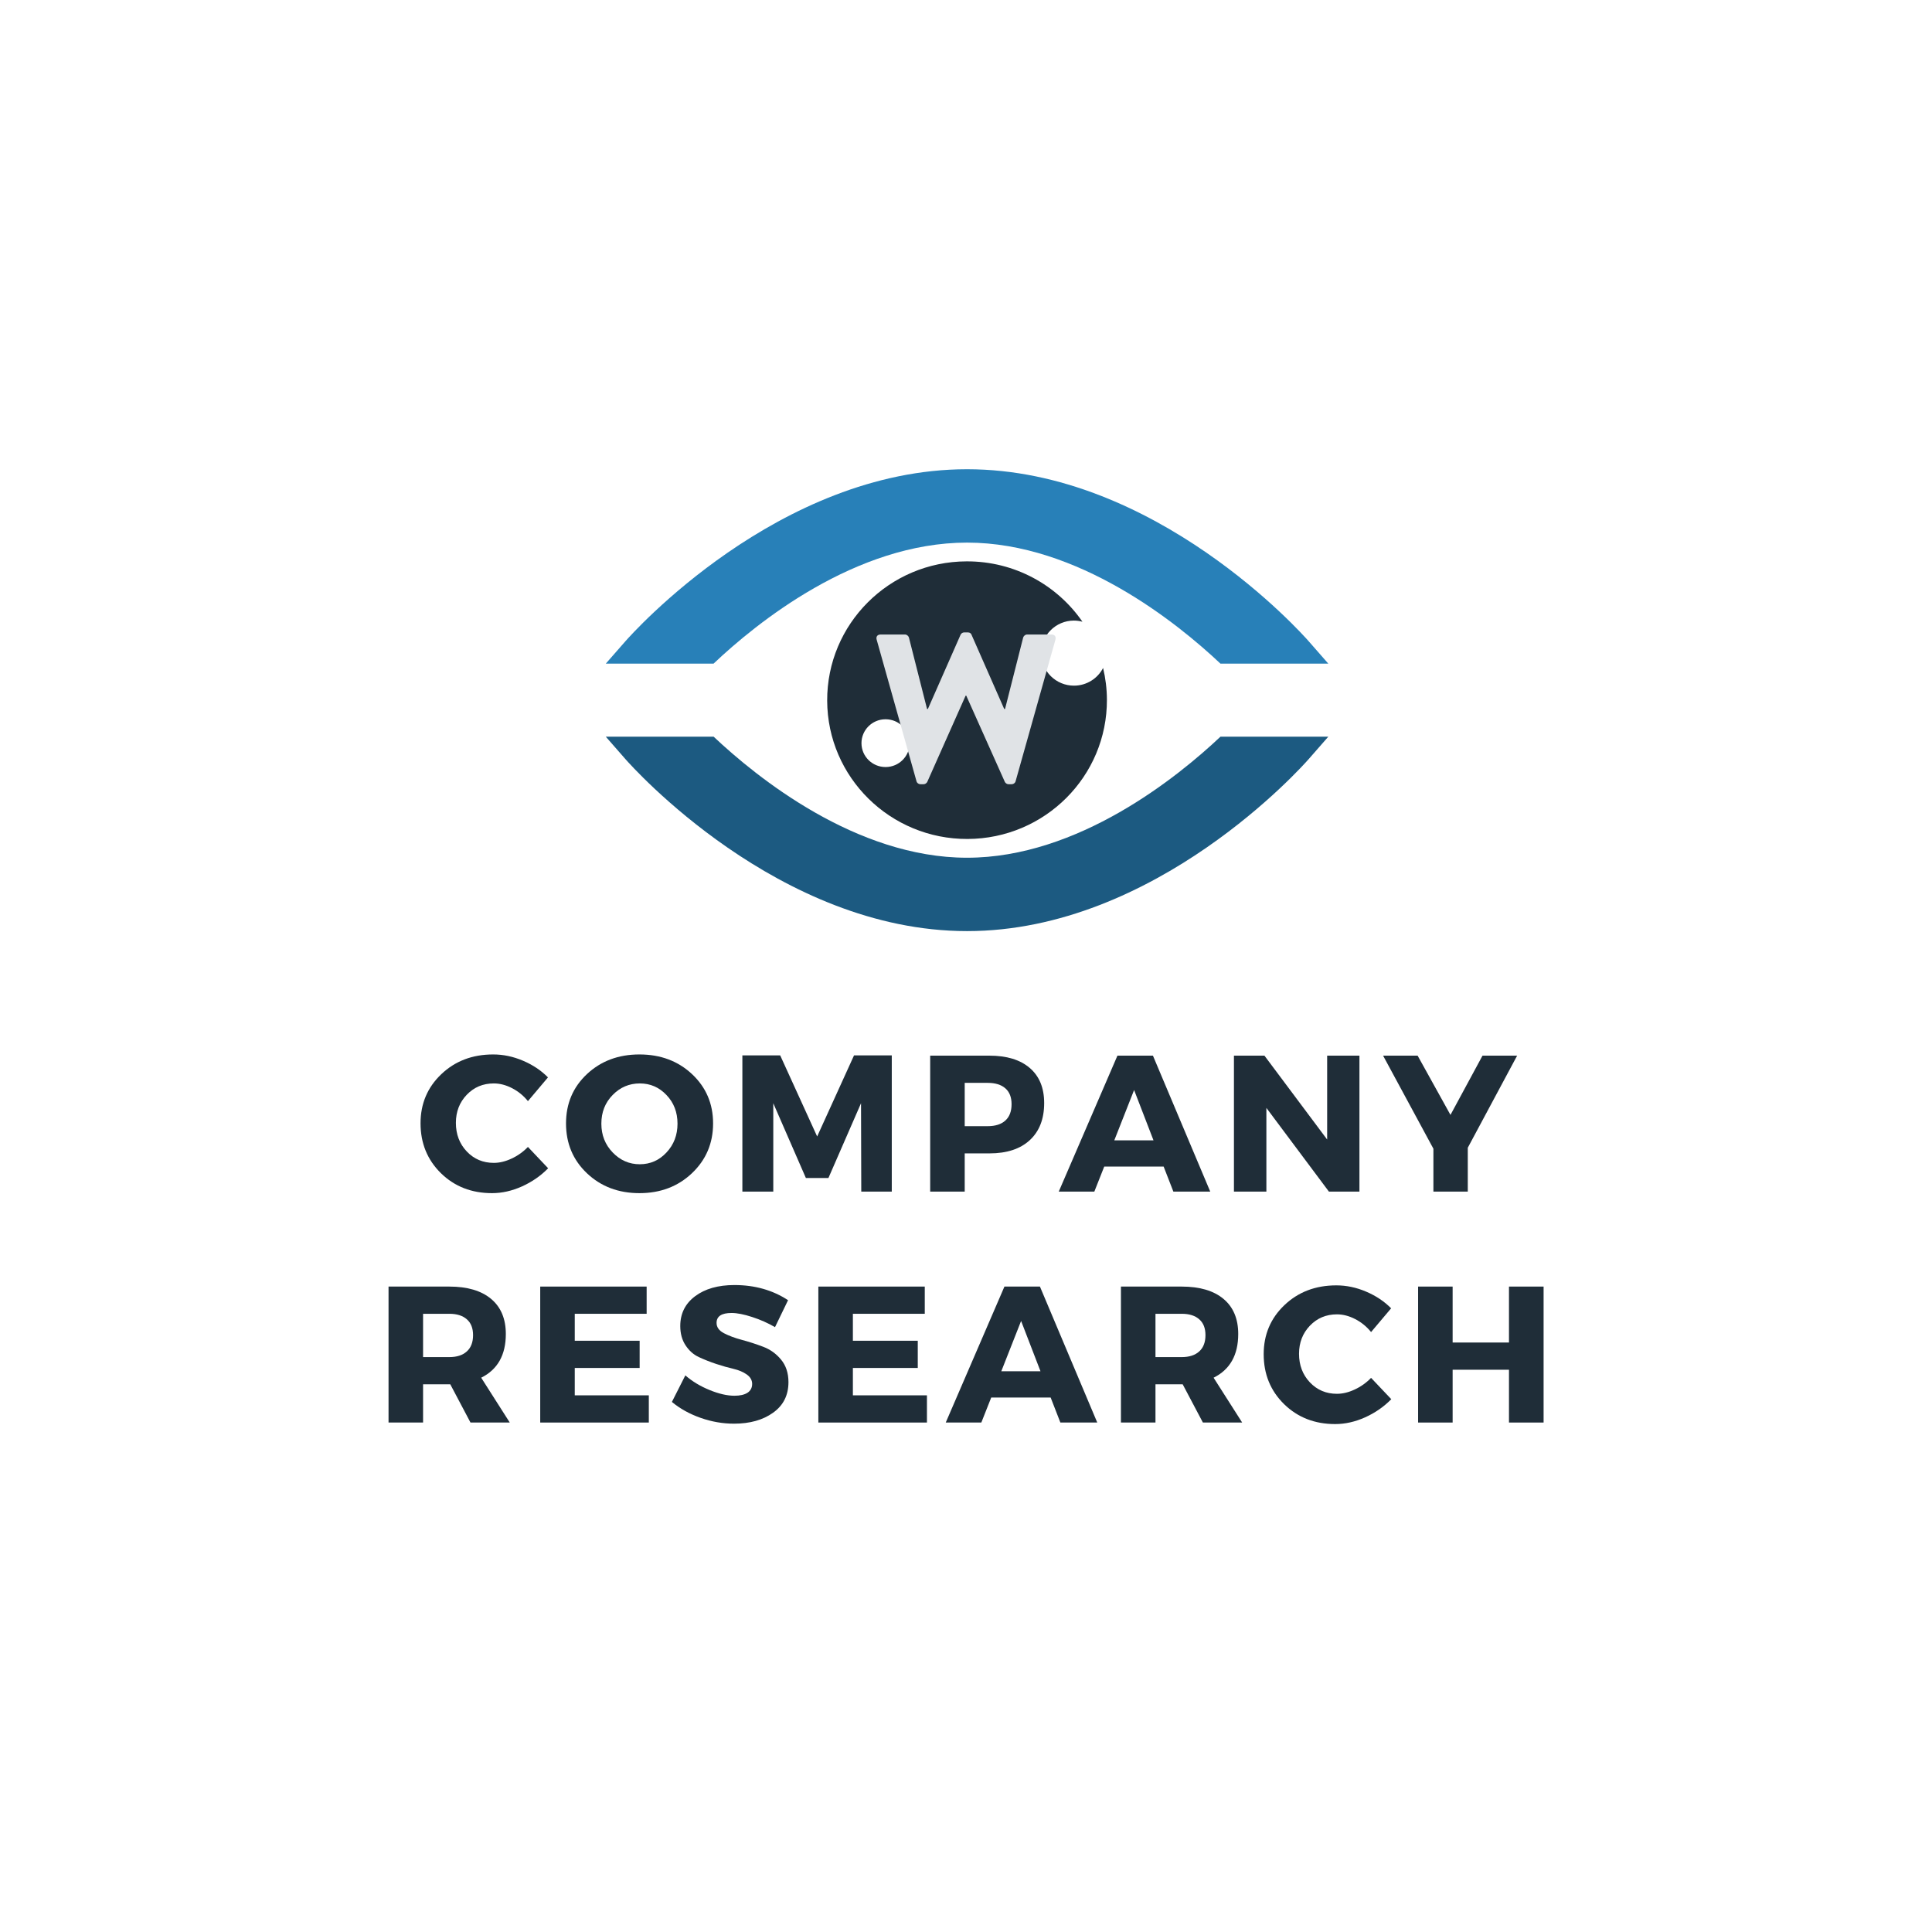
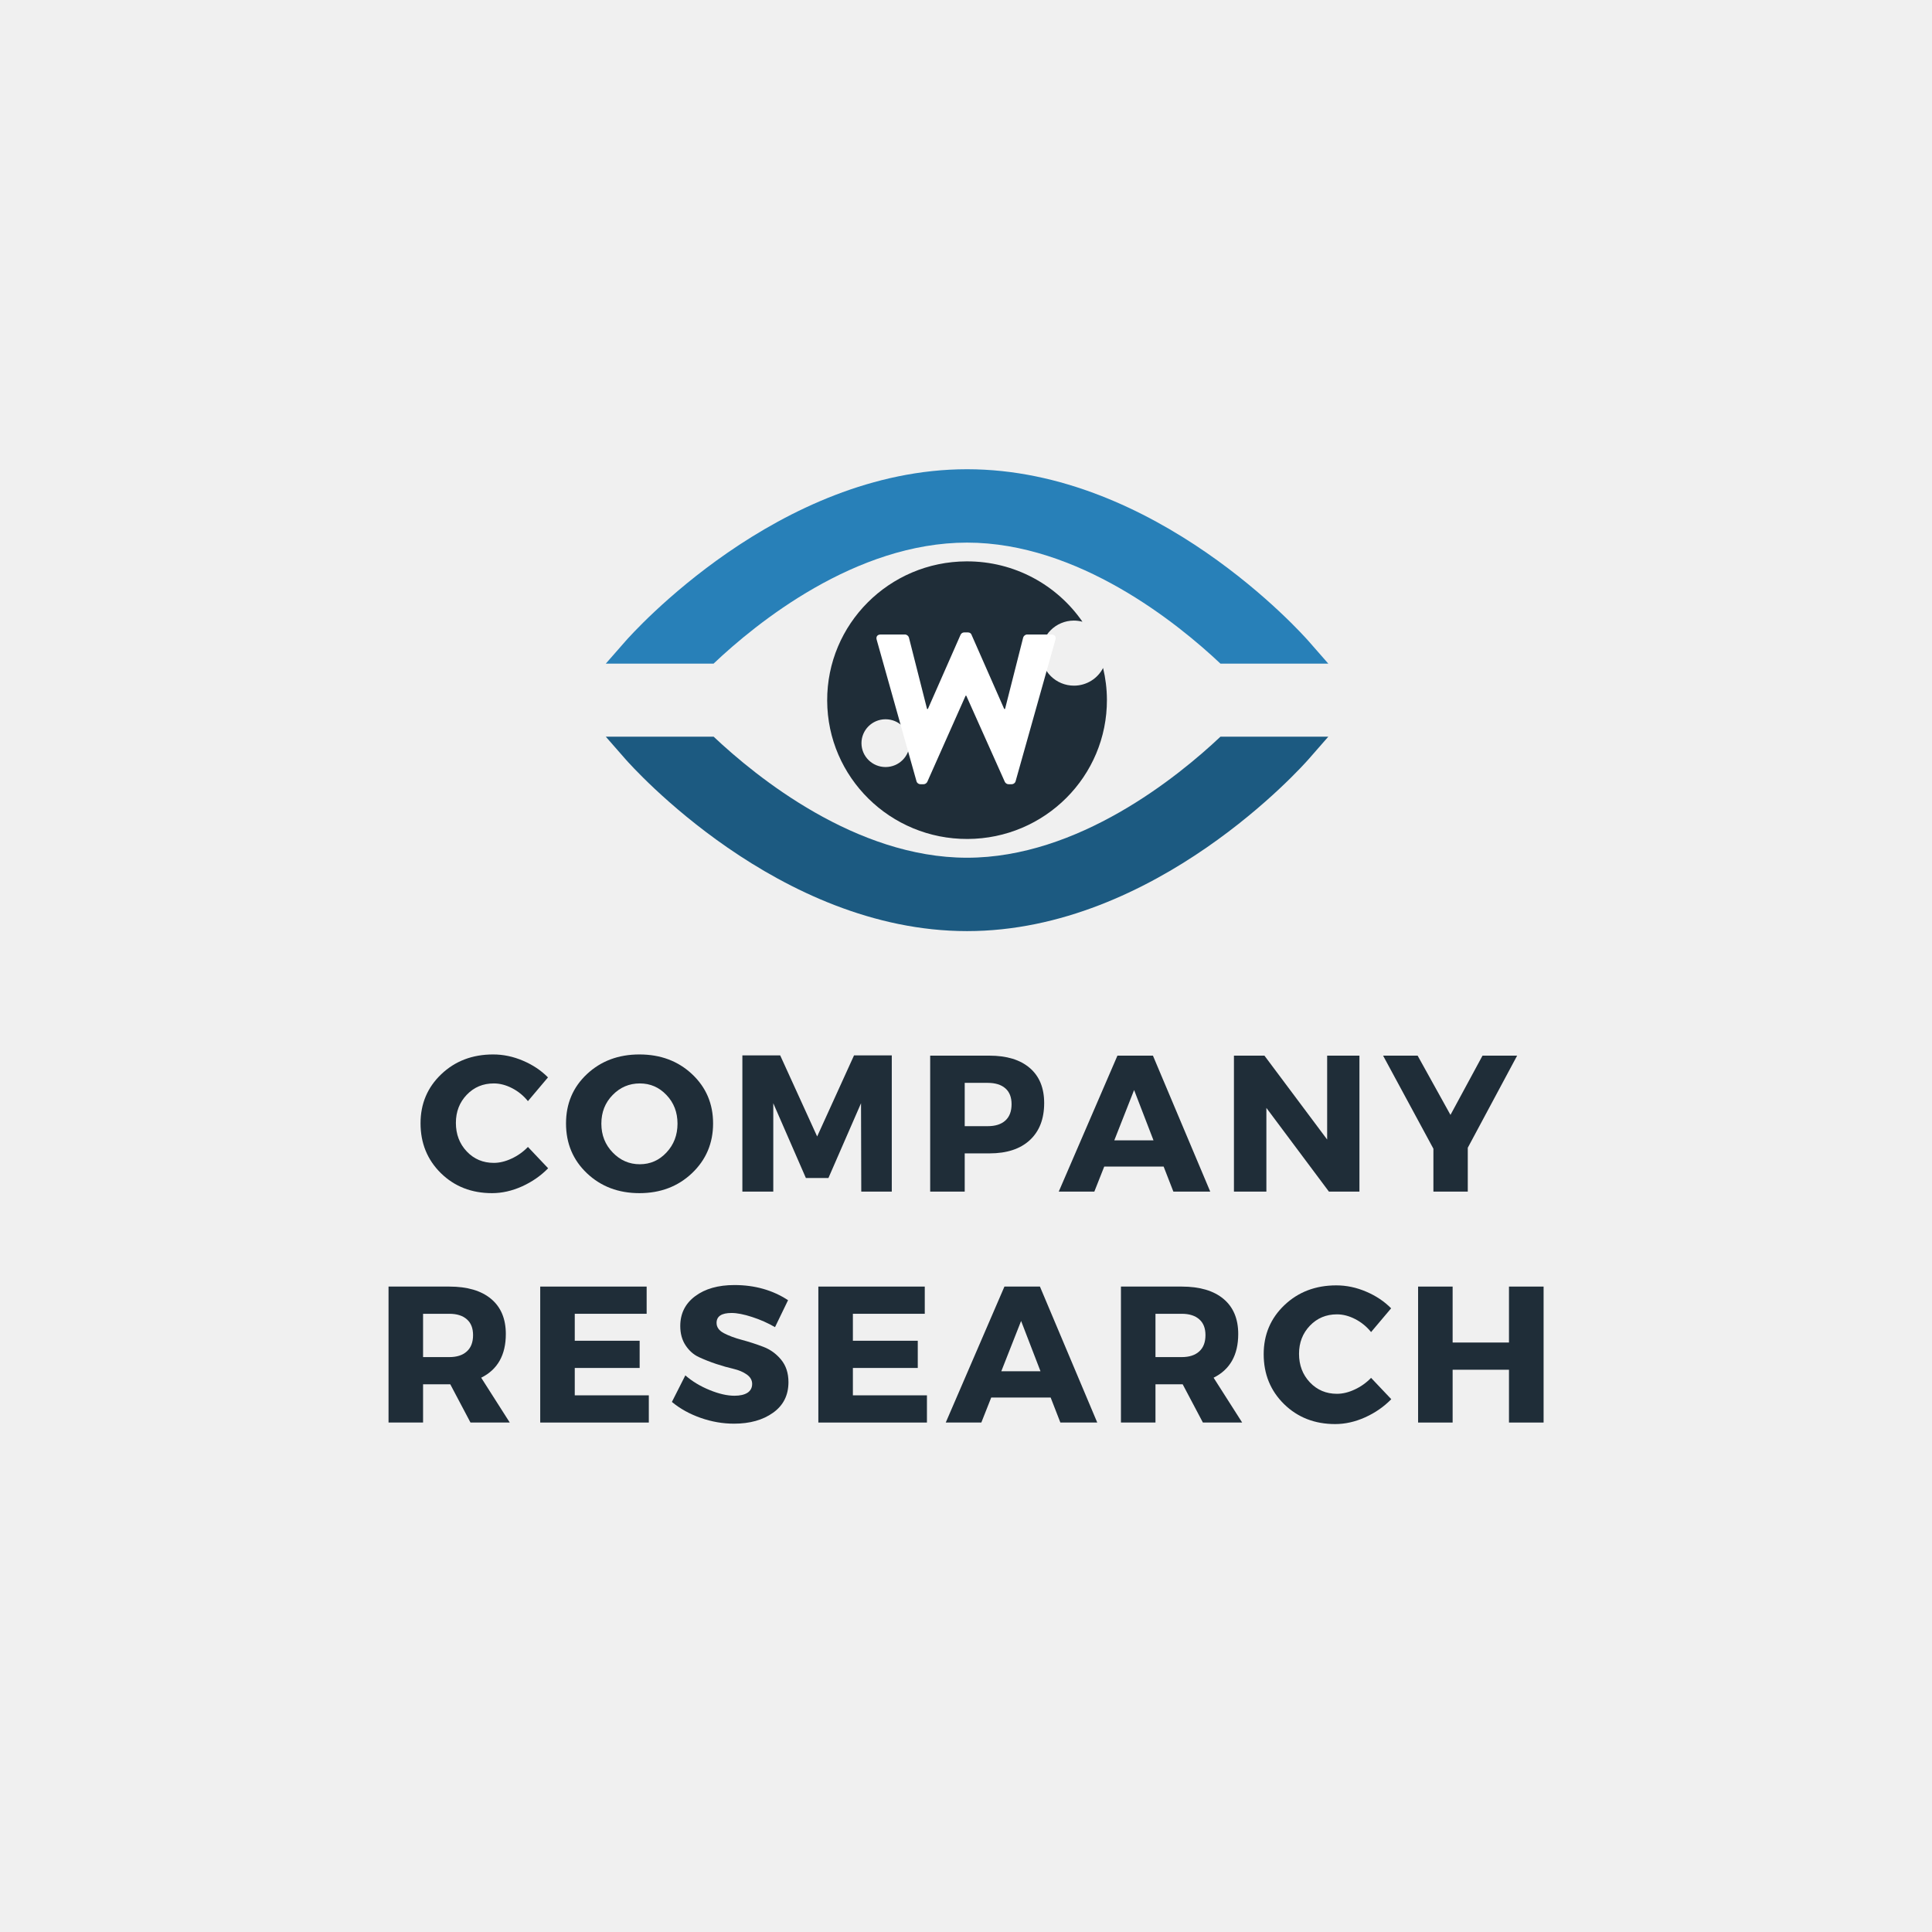
<svg xmlns="http://www.w3.org/2000/svg" width="500" zoomAndPan="magnify" viewBox="0 0 375 375" height="500" preserveAspectRatio="xMidYMid meet" version="1.0">
  <defs>
    <g />
    <clipPath id="id1">
      <path d="M 117.547 142 L 257.859 142 L 257.859 180.723 L 117.547 180.723 Z M 117.547 142 " clip-rule="nonzero" />
    </clipPath>
    <clipPath id="id2">
      <path d="M 117.547 91.09 L 257.859 91.09 L 257.859 129 L 117.547 129 Z M 117.547 91.09 " clip-rule="nonzero" />
    </clipPath>
  </defs>
-   <rect x="-37.5" width="450" fill="#ffffff" y="-37.5" height="450" fill-opacity="1" />
-   <rect x="-37.5" width="450" fill="#ffffff" y="-37.5" height="450" fill-opacity="1" />
-   <rect x="-37.5" width="450" fill="#ffffff" y="-37.5" height="450" fill-opacity="1" />
-   <rect x="-37.5" width="450" fill="#ffffff" y="-37.5" height="450" fill-opacity="1" />
  <path fill="#1f2d38" d="M 171.902 148.883 C 169.32 148.891 167.223 146.824 167.211 144.266 C 167.203 141.703 169.285 139.617 171.867 139.609 C 174.449 139.598 176.547 141.668 176.559 144.227 C 176.57 146.789 174.484 148.875 171.902 148.883 Z M 214.109 129.652 C 213.059 131.684 210.934 133.074 208.48 133.086 C 204.965 133.098 202.105 130.281 202.09 126.793 C 202.078 123.305 204.914 120.469 208.43 120.453 C 209.008 120.453 209.566 120.535 210.102 120.676 C 205.191 113.57 196.934 108.922 187.598 108.961 C 172.602 109.016 160.496 121.129 160.555 136.008 C 160.613 150.887 172.816 162.902 187.809 162.844 C 202.805 162.785 214.91 150.676 214.852 135.797 C 214.844 133.684 214.582 131.629 214.109 129.652 " fill-opacity="1" fill-rule="nonzero" />
  <g clip-path="url(#id1)">
    <path fill="#1c5a81" d="M 187.703 166.484 C 166.125 166.484 146.824 150.824 138.52 142.992 L 117.586 142.992 L 121.395 147.344 C 122.59 148.707 151.066 180.727 187.703 180.727 C 224.34 180.727 252.816 148.707 254.012 147.344 L 257.82 142.992 L 236.887 142.992 C 228.578 150.828 209.277 166.484 187.703 166.484 " fill-opacity="1" fill-rule="nonzero" />
  </g>
  <g clip-path="url(#id2)">
    <path fill="#2880b8" d="M 187.703 91.078 C 151.066 91.078 122.59 123.098 121.395 124.461 L 117.586 128.809 L 138.52 128.809 L 138.512 128.801 C 146.785 120.965 166.023 105.32 187.703 105.32 C 209.277 105.32 228.578 120.973 236.887 128.809 L 257.82 128.809 L 254.012 124.461 C 252.816 123.098 224.34 91.078 187.703 91.078 " fill-opacity="1" fill-rule="nonzero" />
  </g>
  <g fill="#1f2d38" fill-opacity="1">
    <g transform="translate(80.72165, 231.2923)">
      <g>
        <path d="M 15 -26.625 C 16.969 -26.625 18.898 -26.219 20.797 -25.406 C 22.691 -24.602 24.305 -23.523 25.641 -22.172 L 21.75 -17.562 C 20.895 -18.625 19.867 -19.461 18.672 -20.078 C 17.484 -20.691 16.301 -21 15.125 -21 C 13.031 -21 11.281 -20.266 9.875 -18.797 C 8.469 -17.328 7.766 -15.508 7.766 -13.344 C 7.766 -11.133 8.469 -9.285 9.875 -7.797 C 11.281 -6.316 13.031 -5.578 15.125 -5.578 C 16.227 -5.578 17.375 -5.852 18.562 -6.406 C 19.758 -6.957 20.82 -7.711 21.75 -8.672 L 25.672 -4.531 C 24.242 -3.07 22.555 -1.898 20.609 -1.016 C 18.66 -0.141 16.719 0.297 14.781 0.297 C 10.812 0.297 7.504 -0.992 4.859 -3.578 C 2.223 -6.172 0.906 -9.398 0.906 -13.266 C 0.906 -17.066 2.25 -20.242 4.938 -22.797 C 7.625 -25.348 10.977 -26.625 15 -26.625 Z M 15 -26.625 " />
      </g>
    </g>
  </g>
  <g fill="#1f2d38" fill-opacity="1">
    <g transform="translate(108.9574, 231.2923)">
      <g>
        <path d="M 15.156 -26.625 C 19.25 -26.625 22.656 -25.348 25.375 -22.797 C 28.094 -20.242 29.453 -17.055 29.453 -13.234 C 29.453 -9.391 28.086 -6.172 25.359 -3.578 C 22.629 -0.992 19.227 0.297 15.156 0.297 C 11.082 0.297 7.688 -0.988 4.969 -3.562 C 2.258 -6.133 0.906 -9.359 0.906 -13.234 C 0.906 -17.078 2.258 -20.27 4.969 -22.812 C 7.688 -25.352 11.082 -26.625 15.156 -26.625 Z M 15.234 -21 C 13.172 -21 11.41 -20.25 9.953 -18.75 C 8.492 -17.258 7.766 -15.406 7.766 -13.188 C 7.766 -10.977 8.5 -9.113 9.969 -7.594 C 11.438 -6.07 13.188 -5.312 15.219 -5.312 C 17.258 -5.312 18.988 -6.07 20.406 -7.594 C 21.832 -9.113 22.547 -10.977 22.547 -13.188 C 22.547 -15.406 21.832 -17.258 20.406 -18.75 C 18.988 -20.25 17.266 -21 15.234 -21 Z M 15.234 -21 " />
      </g>
    </g>
  </g>
  <g fill="#1f2d38" fill-opacity="1">
    <g transform="translate(141.4529, 231.2923)">
      <g>
        <path d="M 31.641 0 L 25.719 0 L 25.672 -17.156 L 19.344 -2.641 L 14.969 -2.641 L 8.641 -17.156 L 8.641 0 L 2.641 0 L 2.641 -26.438 L 9.984 -26.438 L 17.156 -10.703 L 24.312 -26.438 L 31.641 -26.438 Z M 31.641 0 " />
      </g>
    </g>
  </g>
  <g fill="#1f2d38" fill-opacity="1">
    <g transform="translate(177.9066, 231.2923)">
      <g>
        <path d="M 2.641 -26.391 L 14.141 -26.391 C 17.504 -26.391 20.113 -25.594 21.969 -24 C 23.832 -22.406 24.766 -20.133 24.766 -17.188 C 24.766 -14.102 23.832 -11.703 21.969 -9.984 C 20.113 -8.273 17.504 -7.422 14.141 -7.422 L 9.344 -7.422 L 9.344 0 L 2.641 0 Z M 9.344 -21.109 L 9.344 -12.703 L 13.797 -12.703 C 15.285 -12.703 16.43 -13.066 17.234 -13.797 C 18.035 -14.523 18.438 -15.582 18.438 -16.969 C 18.438 -18.32 18.035 -19.348 17.234 -20.047 C 16.43 -20.754 15.285 -21.109 13.797 -21.109 Z M 9.344 -21.109 " />
      </g>
    </g>
  </g>
  <g fill="#1f2d38" fill-opacity="1">
    <g transform="translate(205.6899, 231.2923)">
      <g>
        <path d="M 20.172 -4.859 L 8.641 -4.859 L 6.719 0 L -0.188 0 L 11.203 -26.391 L 18.094 -26.391 L 29.219 0 L 22.062 0 Z M 18.203 -9.953 L 14.438 -19.719 L 10.594 -9.953 Z M 18.203 -9.953 " />
      </g>
    </g>
  </g>
  <g fill="#1f2d38" fill-opacity="1">
    <g transform="translate(236.866, 231.2923)">
      <g>
        <path d="M 27 0 L 21.078 0 L 8.938 -16.25 L 8.938 0 L 2.641 0 L 2.641 -26.391 L 8.562 -26.391 L 20.734 -10.109 L 20.734 -26.391 L 27 -26.391 Z M 27 0 " />
      </g>
    </g>
  </g>
  <g fill="#1f2d38" fill-opacity="1">
    <g transform="translate(268.6453, 231.2923)">
      <g>
        <path d="M 16.25 -8.516 L 16.25 0 L 9.578 0 L 9.578 -8.328 L -0.188 -26.391 L 6.516 -26.391 L 12.891 -14.891 L 19.109 -26.391 L 25.828 -26.391 Z M 16.25 -8.516 " />
      </g>
    </g>
  </g>
  <g fill="#1f2d38" fill-opacity="1">
    <g transform="translate(296.4279, 231.2923)">
      <g />
    </g>
  </g>
  <g fill="#1f2d38" fill-opacity="1">
    <g transform="translate(72.77426, 276.1144)">
      <g>
        <path d="M 18.547 0 L 14.625 -7.422 L 9.344 -7.422 L 9.344 0 L 2.641 0 L 2.641 -26.391 L 14.438 -26.391 C 17.938 -26.391 20.641 -25.594 22.547 -24 C 24.453 -22.406 25.406 -20.133 25.406 -17.188 C 25.406 -13.113 23.812 -10.285 20.625 -8.703 L 26.172 0 Z M 9.344 -12.703 L 14.438 -12.703 C 15.895 -12.703 17.023 -13.066 17.828 -13.797 C 18.641 -14.523 19.047 -15.582 19.047 -16.969 C 19.047 -18.32 18.641 -19.348 17.828 -20.047 C 17.023 -20.754 15.895 -21.109 14.438 -21.109 L 9.344 -21.109 Z M 9.344 -12.703 " />
      </g>
    </g>
  </g>
  <g fill="#1f2d38" fill-opacity="1">
    <g transform="translate(102.2163, 276.1144)">
      <g>
        <path d="M 23.297 -21.109 L 9.344 -21.109 L 9.344 -15.875 L 21.938 -15.875 L 21.938 -10.594 L 9.344 -10.594 L 9.344 -5.281 L 23.719 -5.281 L 23.719 0 L 2.641 0 L 2.641 -26.391 L 23.297 -26.391 Z M 23.297 -21.109 " />
      </g>
    </g>
  </g>
  <g fill="#1f2d38" fill-opacity="1">
    <g transform="translate(129.7735, 276.1144)">
      <g>
        <path d="M 12.781 -26.688 C 16.727 -26.688 20.195 -25.707 23.188 -23.75 L 20.656 -18.516 C 19.281 -19.316 17.801 -19.973 16.219 -20.484 C 14.633 -21.004 13.301 -21.266 12.219 -21.266 C 10.281 -21.266 9.312 -20.625 9.312 -19.344 C 9.312 -18.508 9.785 -17.844 10.734 -17.344 C 11.691 -16.844 12.852 -16.41 14.219 -16.047 C 15.594 -15.68 16.961 -15.238 18.328 -14.719 C 19.703 -14.207 20.867 -13.375 21.828 -12.219 C 22.785 -11.062 23.266 -9.602 23.266 -7.844 C 23.266 -5.301 22.27 -3.32 20.281 -1.906 C 18.301 -0.488 15.773 0.219 12.703 0.219 C 10.516 0.219 8.352 -0.156 6.219 -0.906 C 4.082 -1.656 2.223 -2.688 0.641 -4 L 3.25 -9.156 C 4.57 -8 6.141 -7.051 7.953 -6.312 C 9.766 -5.57 11.375 -5.203 12.781 -5.203 C 13.863 -5.203 14.707 -5.395 15.312 -5.781 C 15.914 -6.176 16.219 -6.75 16.219 -7.5 C 16.219 -8.227 15.867 -8.836 15.172 -9.328 C 14.484 -9.816 13.625 -10.18 12.594 -10.422 C 11.562 -10.66 10.441 -10.977 9.234 -11.375 C 8.023 -11.781 6.906 -12.223 5.875 -12.703 C 4.844 -13.18 3.984 -13.941 3.297 -14.984 C 2.609 -16.023 2.266 -17.273 2.266 -18.734 C 2.266 -21.148 3.223 -23.078 5.141 -24.516 C 7.066 -25.961 9.613 -26.688 12.781 -26.688 Z M 12.781 -26.688 " />
      </g>
    </g>
  </g>
  <g fill="#1f2d38" fill-opacity="1">
    <g transform="translate(156.1998, 276.1144)">
      <g>
        <path d="M 23.297 -21.109 L 9.344 -21.109 L 9.344 -15.875 L 21.938 -15.875 L 21.938 -10.594 L 9.344 -10.594 L 9.344 -5.281 L 23.719 -5.281 L 23.719 0 L 2.641 0 L 2.641 -26.391 L 23.297 -26.391 Z M 23.297 -21.109 " />
      </g>
    </g>
  </g>
  <g fill="#1f2d38" fill-opacity="1">
    <g transform="translate(183.757, 276.1144)">
      <g>
        <path d="M 20.172 -4.859 L 8.641 -4.859 L 6.719 0 L -0.188 0 L 11.203 -26.391 L 18.094 -26.391 L 29.219 0 L 22.062 0 Z M 18.203 -9.953 L 14.438 -19.719 L 10.594 -9.953 Z M 18.203 -9.953 " />
      </g>
    </g>
  </g>
  <g fill="#1f2d38" fill-opacity="1">
    <g transform="translate(214.9331, 276.1144)">
      <g>
        <path d="M 18.547 0 L 14.625 -7.422 L 9.344 -7.422 L 9.344 0 L 2.641 0 L 2.641 -26.391 L 14.438 -26.391 C 17.938 -26.391 20.641 -25.594 22.547 -24 C 24.453 -22.406 25.406 -20.133 25.406 -17.188 C 25.406 -13.113 23.812 -10.285 20.625 -8.703 L 26.172 0 Z M 9.344 -12.703 L 14.438 -12.703 C 15.895 -12.703 17.023 -13.066 17.828 -13.797 C 18.641 -14.523 19.047 -15.582 19.047 -16.969 C 19.047 -18.32 18.641 -19.348 17.828 -20.047 C 17.023 -20.754 15.895 -21.109 14.438 -21.109 L 9.344 -21.109 Z M 9.344 -12.703 " />
      </g>
    </g>
  </g>
  <g fill="#1f2d38" fill-opacity="1">
    <g transform="translate(244.3752, 276.1144)">
      <g>
        <path d="M 15 -26.625 C 16.969 -26.625 18.898 -26.219 20.797 -25.406 C 22.691 -24.602 24.305 -23.523 25.641 -22.172 L 21.75 -17.562 C 20.895 -18.625 19.867 -19.461 18.672 -20.078 C 17.484 -20.691 16.301 -21 15.125 -21 C 13.031 -21 11.281 -20.266 9.875 -18.797 C 8.469 -17.328 7.766 -15.508 7.766 -13.344 C 7.766 -11.133 8.469 -9.285 9.875 -7.797 C 11.281 -6.316 13.031 -5.578 15.125 -5.578 C 16.227 -5.578 17.375 -5.852 18.562 -6.406 C 19.758 -6.957 20.82 -7.711 21.75 -8.672 L 25.672 -4.531 C 24.242 -3.07 22.555 -1.898 20.609 -1.016 C 18.66 -0.141 16.719 0.297 14.781 0.297 C 10.812 0.297 7.504 -0.992 4.859 -3.578 C 2.223 -6.172 0.906 -9.398 0.906 -13.266 C 0.906 -17.066 2.25 -20.242 4.938 -22.797 C 7.625 -25.348 10.977 -26.625 15 -26.625 Z M 15 -26.625 " />
      </g>
    </g>
  </g>
  <g fill="#1f2d38" fill-opacity="1">
    <g transform="translate(272.6109, 276.1144)">
      <g>
        <path d="M 27 0 L 20.281 0 L 20.281 -10.25 L 9.344 -10.25 L 9.344 0 L 2.641 0 L 2.641 -26.391 L 9.344 -26.391 L 9.344 -15.531 L 20.281 -15.531 L 20.281 -26.391 L 27 -26.391 Z M 27 0 " />
      </g>
    </g>
  </g>
-   <g fill="#e0e3e6" fill-opacity="1">
+   <g fill="#ffffff" fill-opacity="1">
    <g transform="translate(169.1771, 151.8062)">
      <g>
        <path d="M 8.715 -0.164 C 8.797 0.164 9.125 0.41 9.453 0.41 L 10.105 0.41 C 10.395 0.41 10.68 0.203 10.805 -0.039 L 18.25 -16.777 L 18.375 -16.777 L 25.863 -0.039 C 25.984 0.203 26.27 0.41 26.559 0.41 L 27.211 0.41 C 27.539 0.41 27.867 0.164 27.949 -0.164 L 35.684 -27.66 C 35.848 -28.234 35.52 -28.645 34.945 -28.645 L 30.156 -28.645 C 29.832 -28.645 29.504 -28.359 29.422 -28.07 L 25.902 -14.199 L 25.738 -14.199 L 19.395 -28.602 C 19.312 -28.848 19.07 -29.055 18.699 -29.055 L 17.965 -29.055 C 17.637 -29.055 17.391 -28.848 17.27 -28.602 L 10.926 -14.199 L 10.762 -14.199 L 7.242 -28.07 C 7.16 -28.359 6.832 -28.645 6.508 -28.645 L 1.719 -28.645 C 1.145 -28.645 0.82 -28.234 0.98 -27.66 Z M 8.715 -0.164 " />
      </g>
    </g>
  </g>
</svg>
